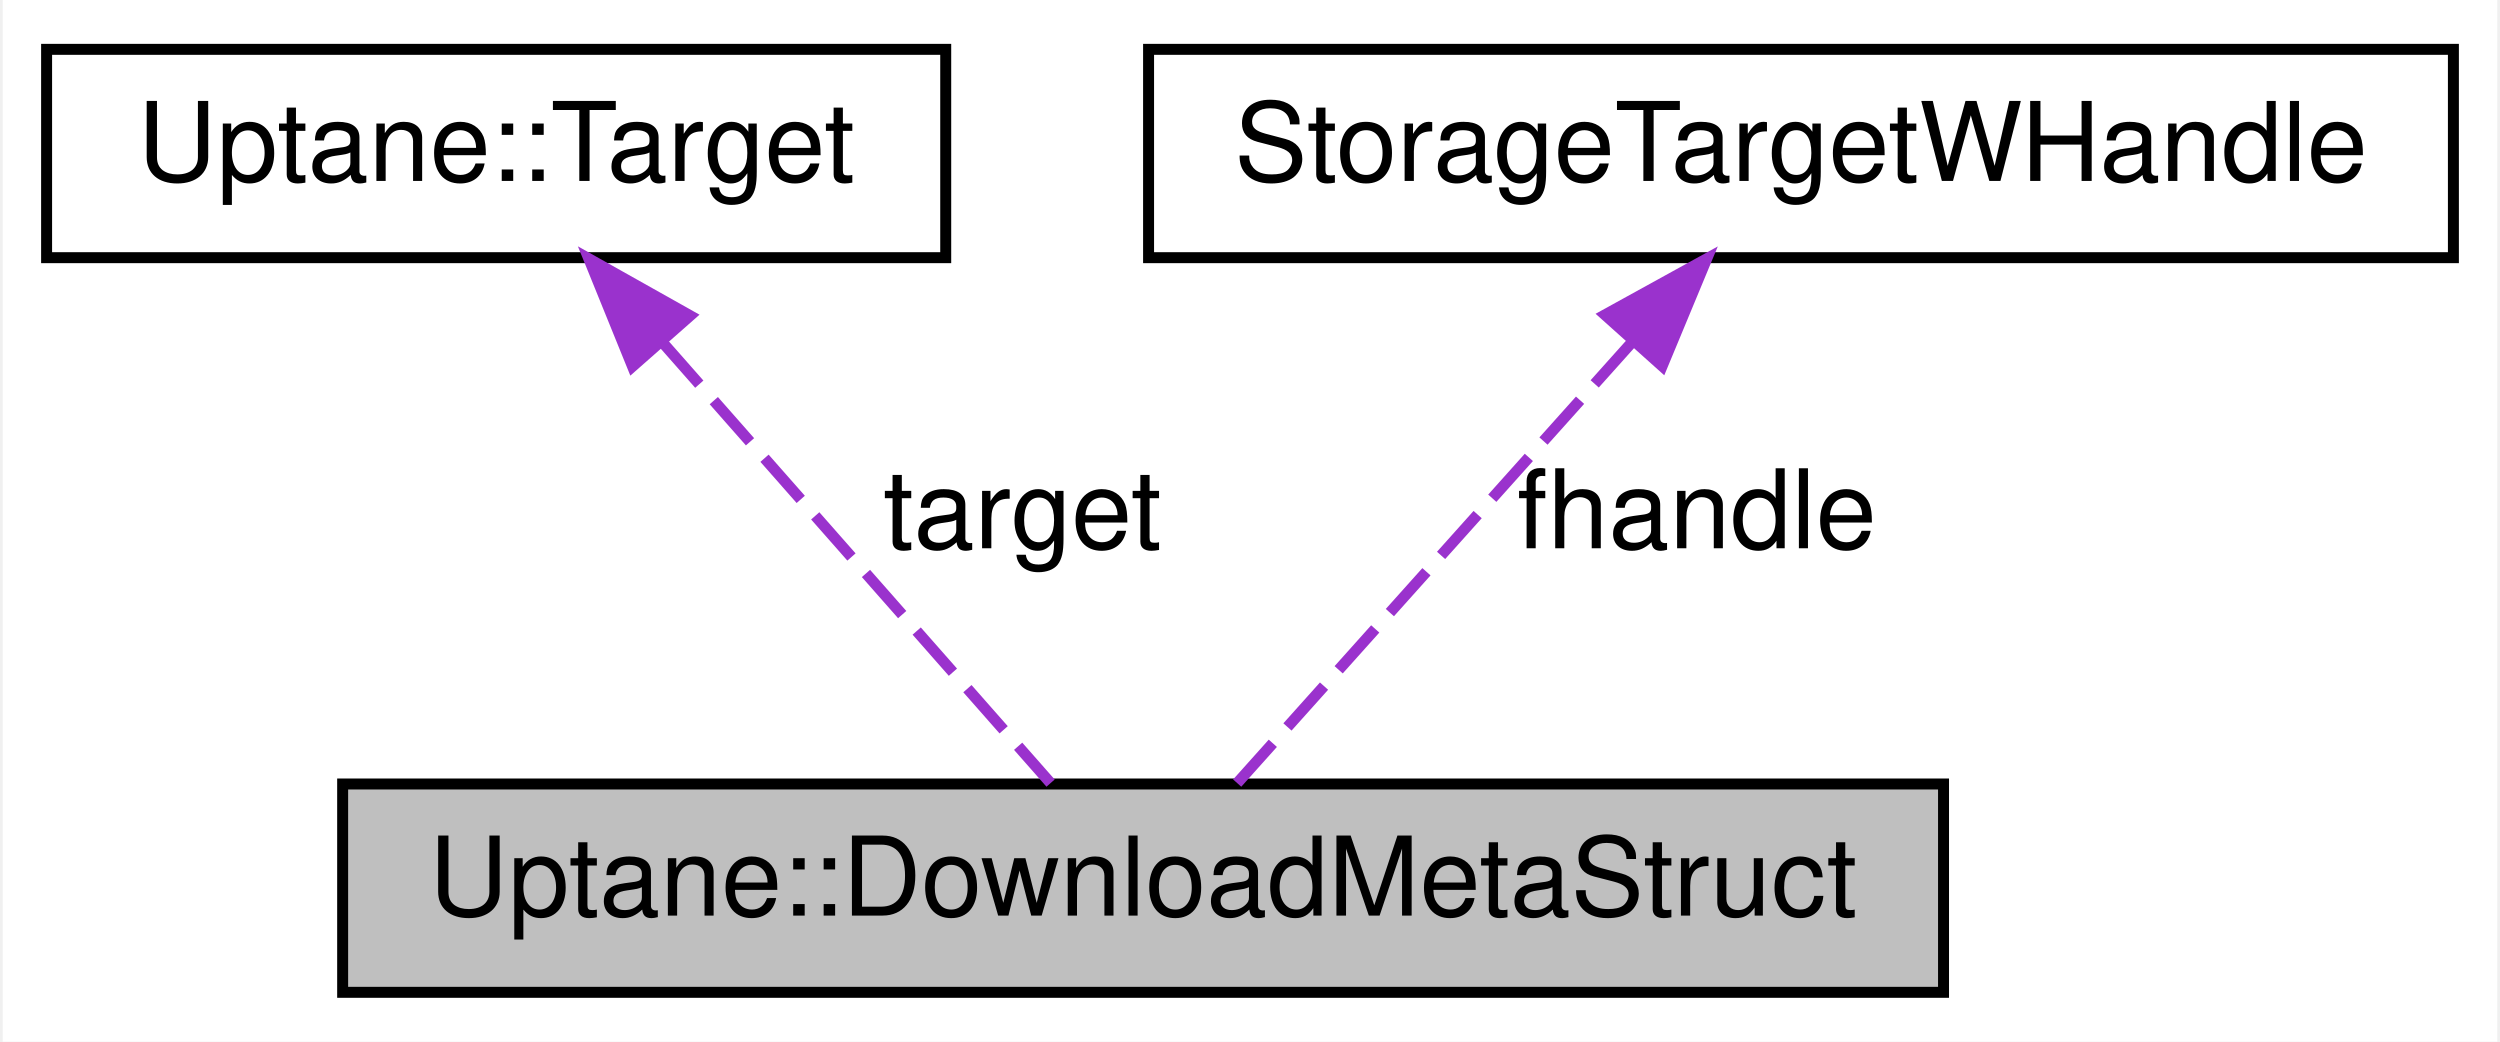
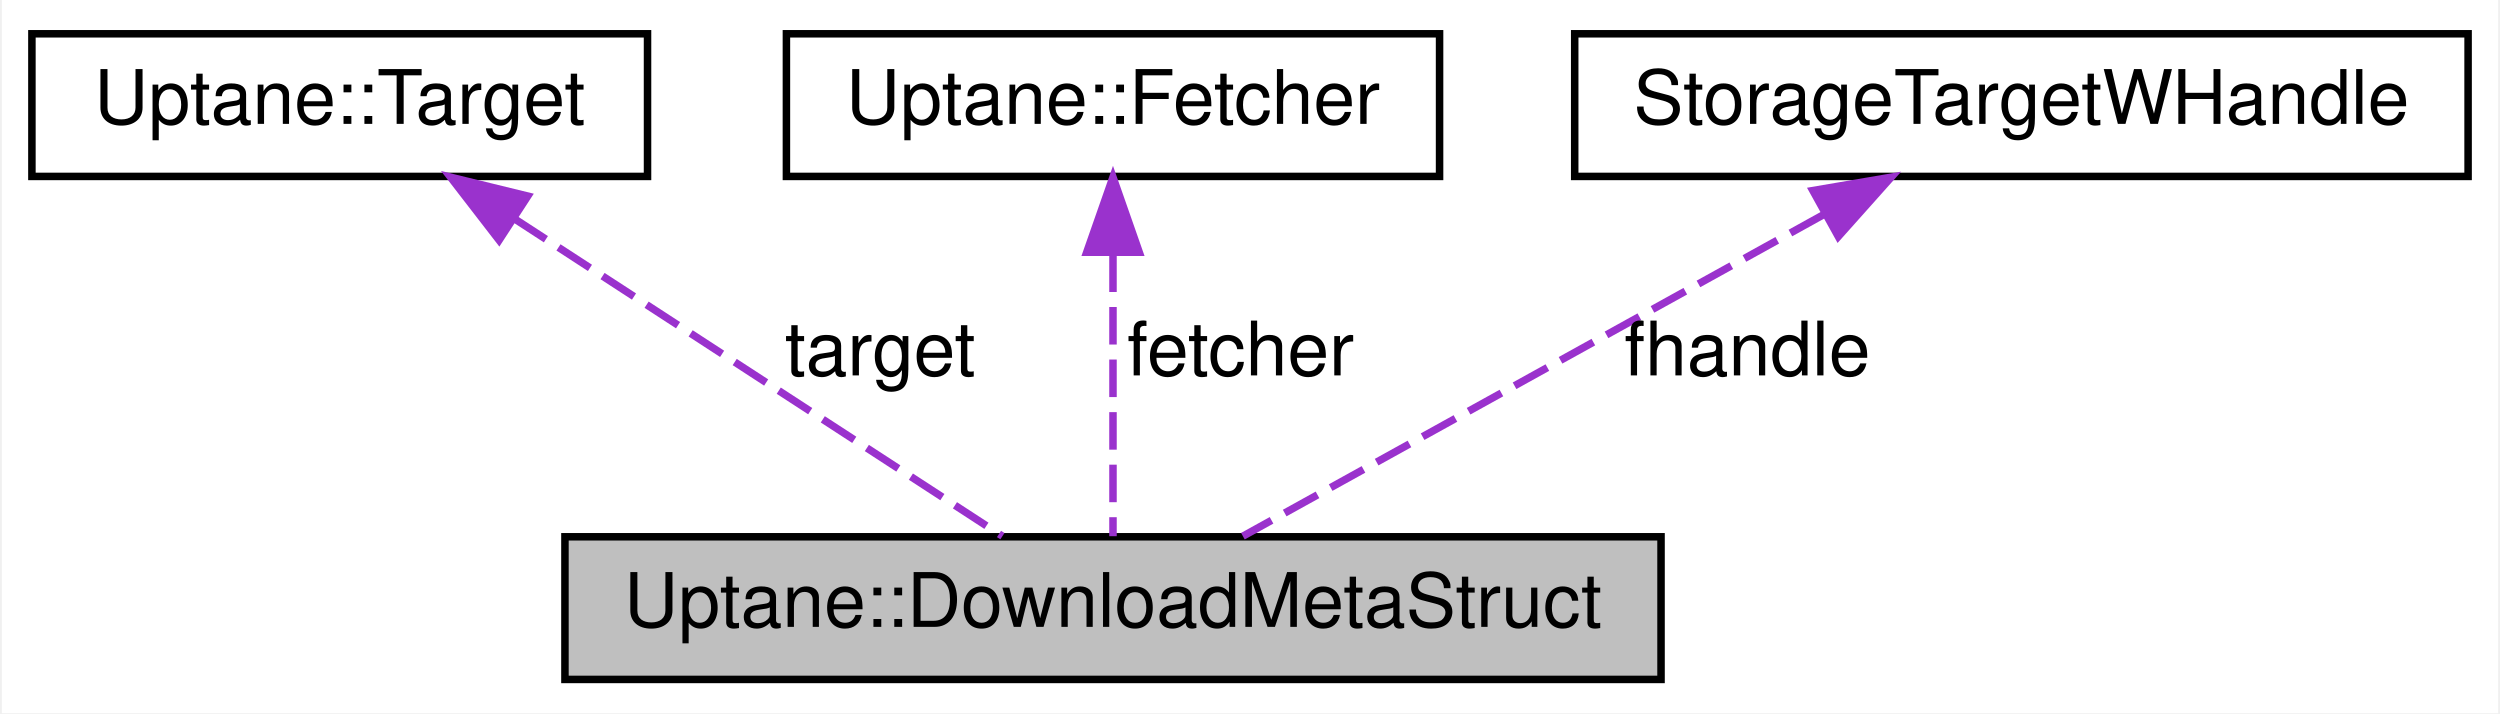
- <svg xmlns="http://www.w3.org/2000/svg" xmlns:xlink="http://www.w3.org/1999/xlink" width="228pt" height="95pt" viewBox="0.00 0.00 227.50 95.00">
+ <svg xmlns="http://www.w3.org/2000/svg" xmlns:xlink="http://www.w3.org/1999/xlink" width="333pt" height="95pt" viewBox="0.00 0.00 332.50 95.00">
  <g id="graph0" class="graph" transform="scale(1 1) rotate(0) translate(4 91)">
-     <polygon fill="#ffffff" stroke="transparent" points="-4,4 -4,-91 223.5,-91 223.5,4 -4,4" />
+     <polygon fill="#ffffff" stroke="transparent" points="-4,4 -4,-91 328.5,-91 328.5,4 -4,4" />
    <g id="node1" class="node">
-       <polygon fill="#bfbfbf" stroke="#000000" points="27,-.5 27,-19.5 173,-19.5 173,-.5 27,-.5" />
-       <text text-anchor="middle" x="100" y="-7.5" font-family="Helvetica,sans-Serif" font-size="10.00" fill="#000000">Uptane::DownloadMetaStruct</text>
+       <polygon fill="#bfbfbf" stroke="#000000" points="71,-.5 71,-19.5 217,-19.5 217,-.5 71,-.5" />
+       <text text-anchor="middle" x="144" y="-7.5" font-family="Helvetica,sans-Serif" font-size="10.00" fill="#000000">Uptane::DownloadMetaStruct</text>
    </g>
    <g id="node2" class="node">
      <g id="a_node2">
        <a xlink:href="class_uptane_1_1_target.html" target="_top" xlink:title="Uptane::Target">
          <polygon fill="#ffffff" stroke="#000000" points="0,-67.5 0,-86.5 82,-86.5 82,-67.5 0,-67.5" />
          <text text-anchor="middle" x="41" y="-74.5" font-family="Helvetica,sans-Serif" font-size="10.00" fill="#000000">Uptane::Target</text>
        </a>
      </g>
    </g>
    <g id="edge1" class="edge">
-       <path fill="none" stroke="#9a32cd" stroke-dasharray="5,2" d="M56.221,-59.715C67.47,-46.941 82.368,-30.022 91.562,-19.582" />
-       <polygon fill="#9a32cd" stroke="#9a32cd" points="53.435,-57.583 49.453,-67.4 58.689,-62.209 53.435,-57.583" />
-       <text text-anchor="middle" x="89" y="-41" font-family="Helvetica,sans-Serif" font-size="10.00" fill="#000000"> target</text>
+       <path fill="none" stroke="#9a32cd" stroke-dasharray="5,2" d="M64.272,-61.862C84.205,-48.896 112.302,-30.619 129.27,-19.582" />
+       <polygon fill="#9a32cd" stroke="#9a32cd" points="62.231,-59.014 55.757,-67.4 66.049,-64.882 62.231,-59.014" />
+       <text text-anchor="middle" x="113" y="-41" font-family="Helvetica,sans-Serif" font-size="10.00" fill="#000000"> target</text>
    </g>
    <g id="node3" class="node">
      <g id="a_node3">
-         <a xlink:href="class_storage_target_w_handle.html" target="_top" xlink:title="StorageTargetWHandle">
-           <polygon fill="#ffffff" stroke="#000000" points="100.5,-67.5 100.5,-86.5 219.5,-86.5 219.5,-67.5 100.5,-67.5" />
-           <text text-anchor="middle" x="160" y="-74.5" font-family="Helvetica,sans-Serif" font-size="10.00" fill="#000000">StorageTargetWHandle</text>
+         <a xlink:href="class_uptane_1_1_fetcher.html" target="_top" xlink:title="Uptane::Fetcher">
+           <polygon fill="#ffffff" stroke="#000000" points="100.5,-67.5 100.5,-86.5 187.5,-86.5 187.5,-67.5 100.5,-67.5" />
+           <text text-anchor="middle" x="144" y="-74.5" font-family="Helvetica,sans-Serif" font-size="10.00" fill="#000000">Uptane::Fetcher</text>
        </a>
      </g>
    </g>
    <g id="edge2" class="edge">
-       <path fill="none" stroke="#9a32cd" stroke-dasharray="5,2" d="M144.521,-59.715C133.082,-46.941 117.93,-30.022 108.581,-19.582" />
-       <polygon fill="#9a32cd" stroke="#9a32cd" points="142.125,-62.286 151.404,-67.4 147.34,-57.616 142.125,-62.286" />
-       <text text-anchor="middle" x="150.5" y="-41" font-family="Helvetica,sans-Serif" font-size="10.00" fill="#000000"> fhandle</text>
+       <path fill="none" stroke="#9a32cd" stroke-dasharray="5,2" d="M144,-57.108C144,-44.714 144,-29.326 144,-19.582" />
+       <polygon fill="#9a32cd" stroke="#9a32cd" points="140.5,-57.401 144,-67.4 147.5,-57.401 140.5,-57.401" />
+       <text text-anchor="middle" x="161" y="-41" font-family="Helvetica,sans-Serif" font-size="10.00" fill="#000000"> fetcher</text>
+     </g>
+     <g id="node4" class="node">
+       <g id="a_node4">
+         <a xlink:href="class_storage_target_w_handle.html" target="_top" xlink:title="StorageTargetWHandle">
+           <polygon fill="#ffffff" stroke="#000000" points="205.5,-67.5 205.5,-86.5 324.5,-86.5 324.5,-67.5 205.5,-67.5" />
+           <text text-anchor="middle" x="265" y="-74.5" font-family="Helvetica,sans-Serif" font-size="10.00" fill="#000000">StorageTargetWHandle</text>
+         </a>
+       </g>
+     </g>
+     <g id="edge3" class="edge">
+       <path fill="none" stroke="#9a32cd" stroke-dasharray="5,2" d="M238.605,-62.385C215.139,-49.391 181.507,-30.768 161.304,-19.582" />
+       <polygon fill="#9a32cd" stroke="#9a32cd" points="237.22,-65.618 247.664,-67.4 240.611,-59.494 237.22,-65.618" />
+       <text text-anchor="middle" x="228.5" y="-41" font-family="Helvetica,sans-Serif" font-size="10.00" fill="#000000"> fhandle</text>
    </g>
  </g>
</svg>
